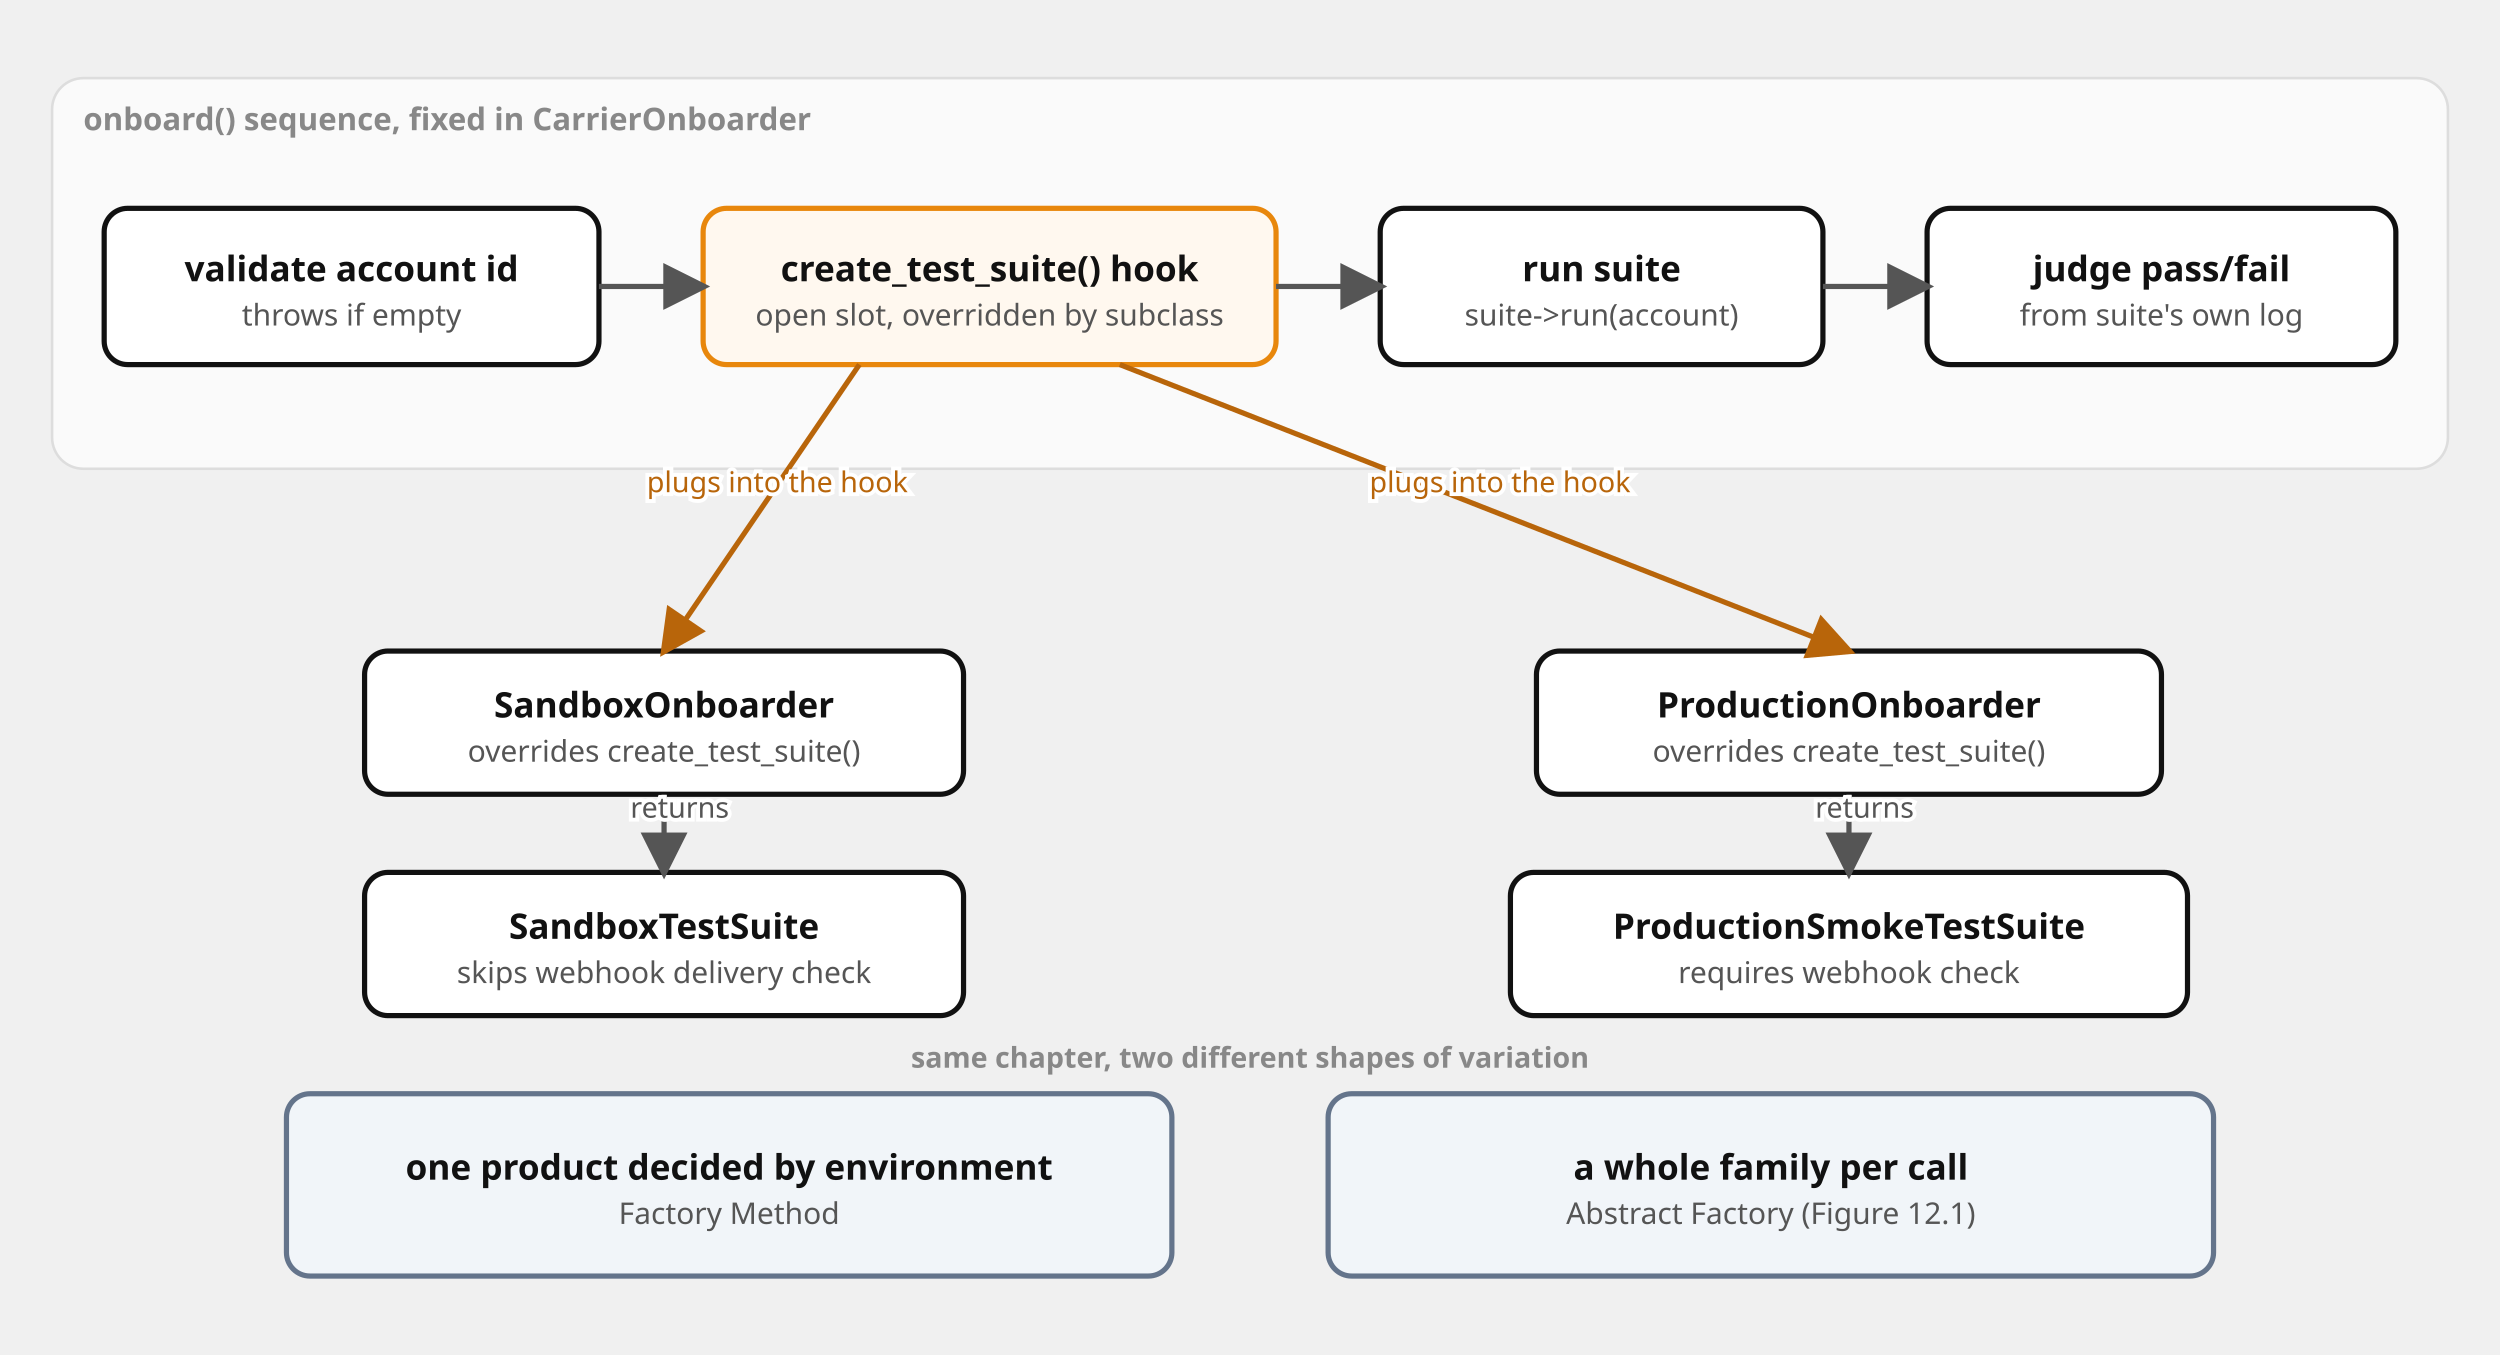
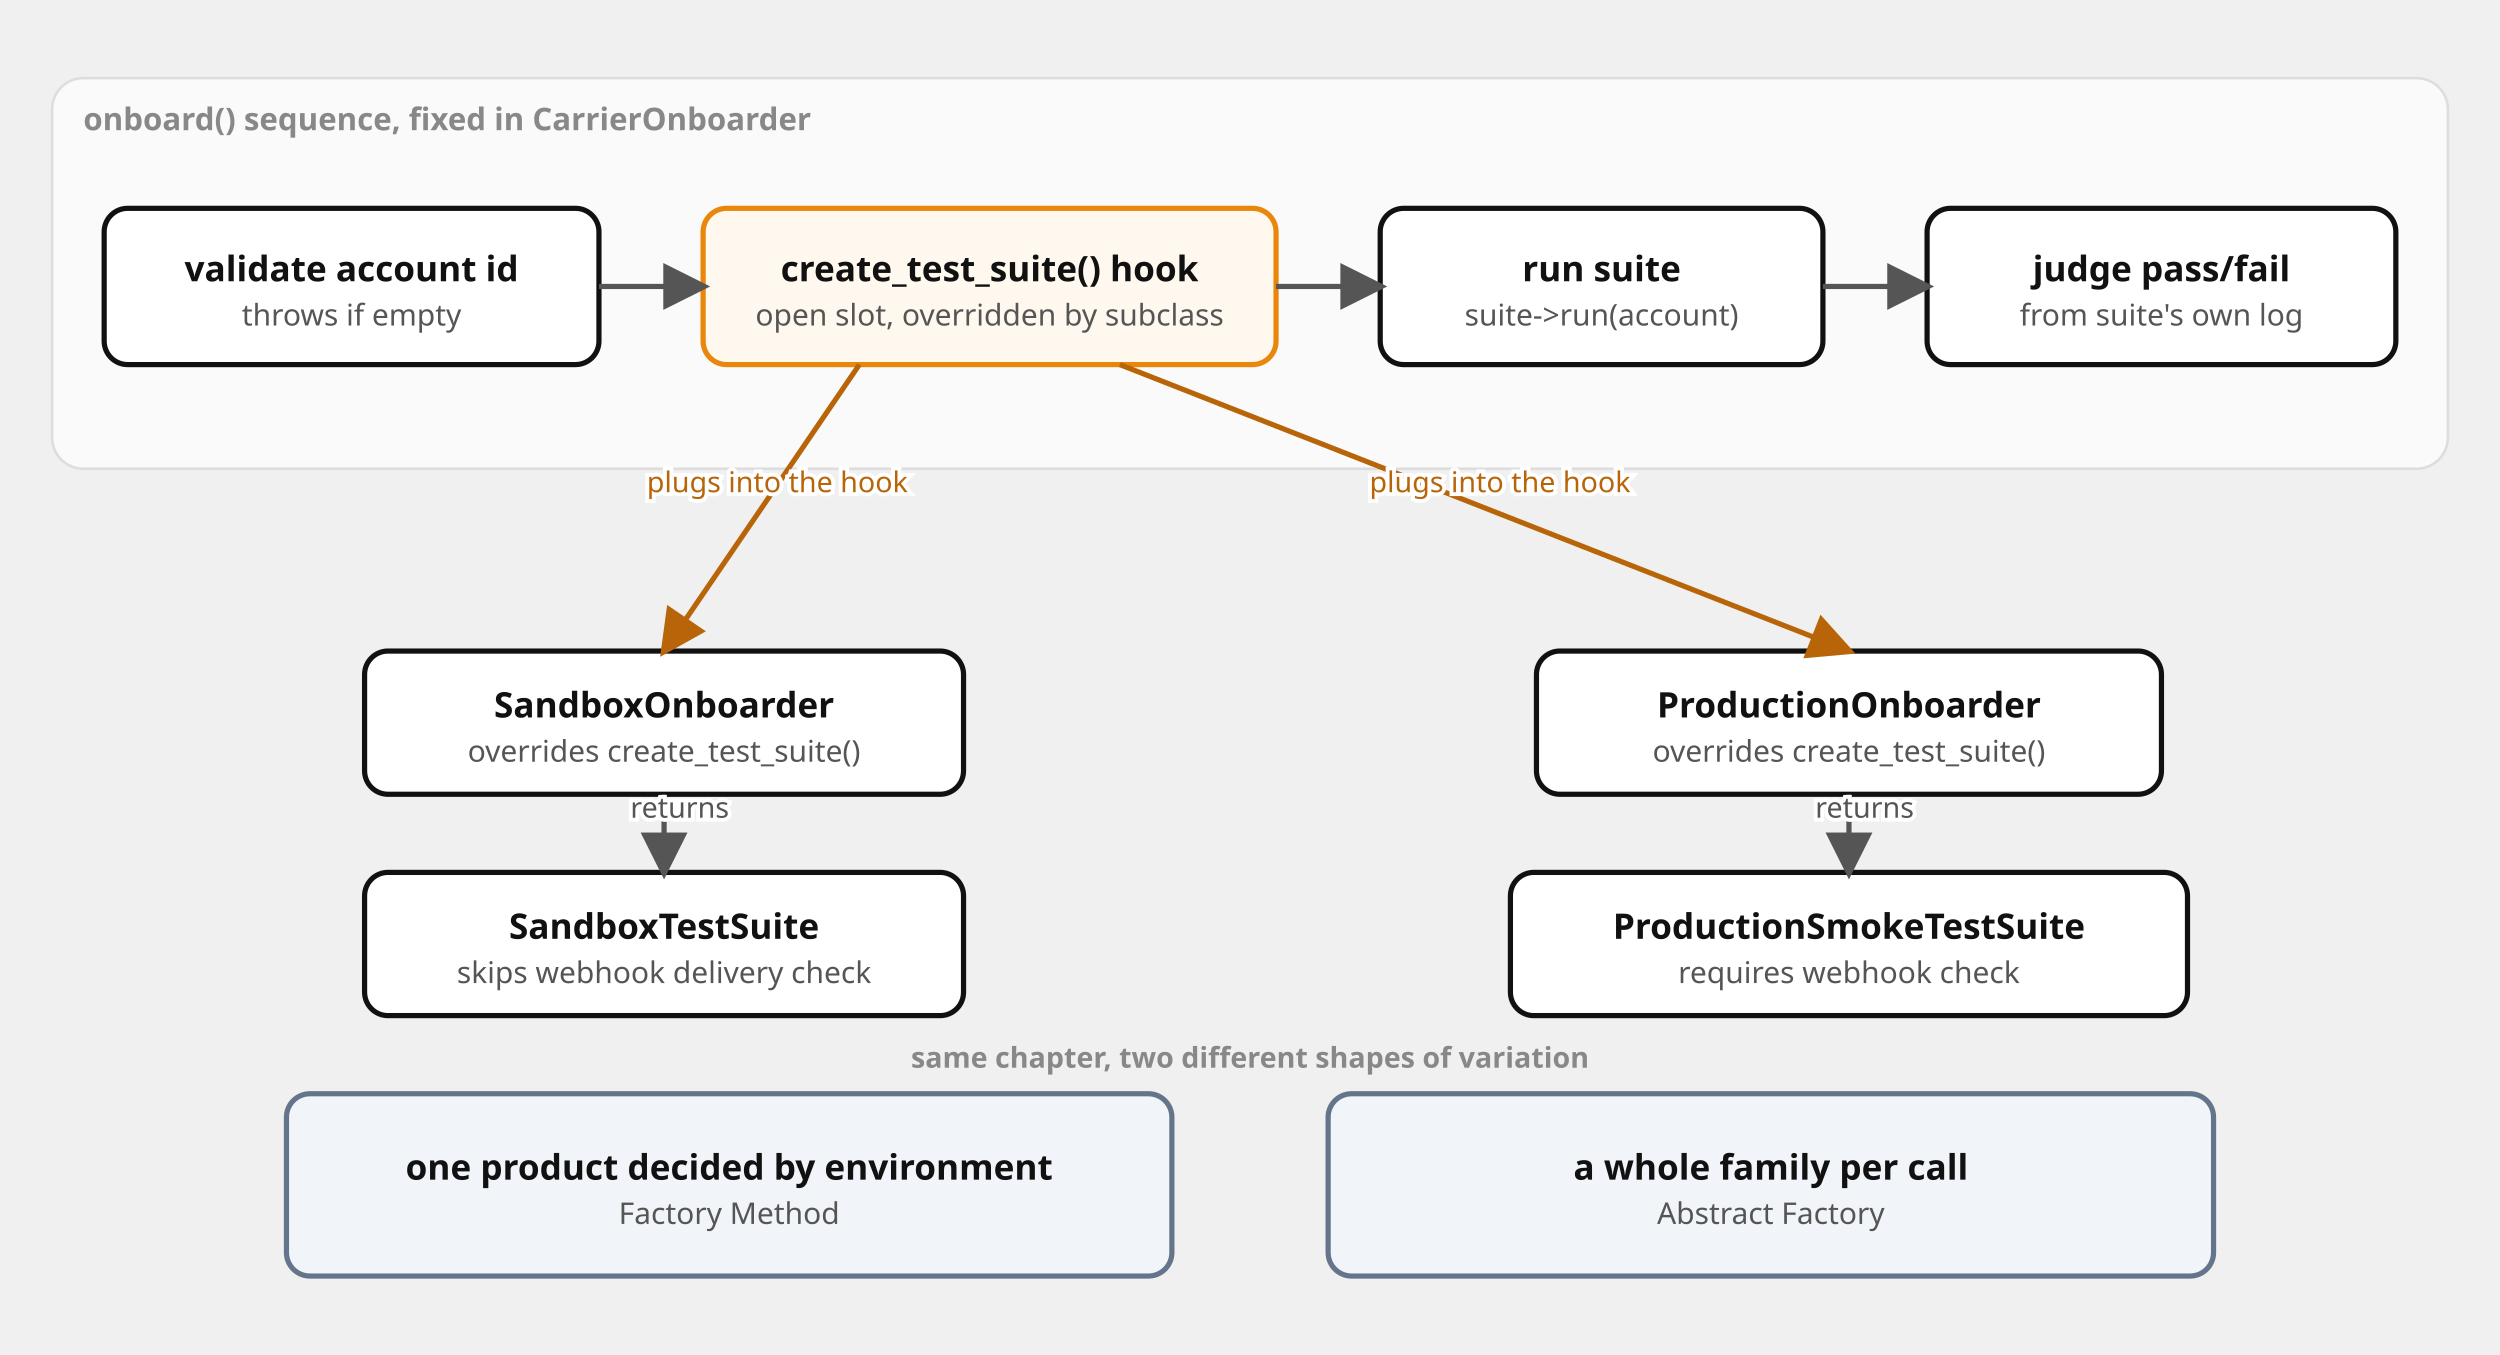
<svg xmlns="http://www.w3.org/2000/svg" viewBox="0 0 960 520" font-family="'Red Hat Text', system-ui, sans-serif" role="img">
  <defs>
    <marker id="a" viewBox="0 0 10 10" refX="8.5" refY="5" markerWidth="9" markerHeight="9" orient="auto-start-reverse">
      <path d="M0,0 L10,5 L0,10 z" fill="#555" />
    </marker>
    <marker id="am" viewBox="0 0 10 10" refX="8.5" refY="5" markerWidth="9" markerHeight="9" orient="auto-start-reverse">
      <path d="M0,0 L10,5 L0,10 z" fill="#b8650a" />
    </marker>
  </defs>
  <rect x="20" y="30" width="920" height="150" rx="12" fill="#fafafa" stroke="#ddd" />
  <text x="32" y="50" font-size="12" font-weight="700" fill="#888">onboard() sequence, fixed in CarrierOnboarder</text>
  <rect x="40" y="80" width="190" height="60" rx="9" fill="#ffffff" stroke="#111111" stroke-width="2" />
  <text x="135.0" y="108.0" font-size="13.5" font-weight="700" fill="#111111" text-anchor="middle">validate account id</text>
  <text x="135.0" y="125.0" font-size="11.5" fill="#555555" text-anchor="middle">throws if empty</text>
  <rect x="270" y="80" width="220" height="60" rx="9" fill="#fff8ef" stroke="#e8870c" stroke-width="2" />
  <text x="380.0" y="108.0" font-size="13.5" font-weight="700" fill="#111111" text-anchor="middle">create_test_suite() hook</text>
  <text x="380.0" y="125.0" font-size="11.5" fill="#555555" text-anchor="middle">open slot, overridden by subclass</text>
  <rect x="530" y="80" width="170" height="60" rx="9" fill="#ffffff" stroke="#111111" stroke-width="2" />
  <text x="615.0" y="108.0" font-size="13.5" font-weight="700" fill="#111111" text-anchor="middle">run suite</text>
  <text x="615.0" y="125.0" font-size="11.5" fill="#555555" text-anchor="middle">suite-&gt;run(account)</text>
  <rect x="740" y="80" width="180" height="60" rx="9" fill="#ffffff" stroke="#111111" stroke-width="2" />
  <text x="830.0" y="108.0" font-size="13.5" font-weight="700" fill="#111111" text-anchor="middle">judge pass/fail</text>
  <text x="830.0" y="125.0" font-size="11.5" fill="#555555" text-anchor="middle">from suite's own log</text>
  <rect x="140" y="250" width="230" height="55" rx="9" fill="#ffffff" stroke="#111111" stroke-width="2" />
  <text x="255.0" y="275.5" font-size="13.5" font-weight="700" fill="#111111" text-anchor="middle">SandboxOnboarder</text>
  <text x="255.0" y="292.5" font-size="11.5" fill="#555555" text-anchor="middle">overrides create_test_suite()</text>
  <rect x="140" y="335" width="230" height="55" rx="9" fill="#ffffff" stroke="#111111" stroke-width="2" />
  <text x="255.0" y="360.5" font-size="13.5" font-weight="700" fill="#111111" text-anchor="middle">SandboxTestSuite</text>
  <text x="255.0" y="377.5" font-size="11.5" fill="#555555" text-anchor="middle">skips webhook delivery check</text>
  <rect x="590" y="250" width="240" height="55" rx="9" fill="#ffffff" stroke="#111111" stroke-width="2" />
  <text x="710.0" y="275.5" font-size="13.5" font-weight="700" fill="#111111" text-anchor="middle">ProductionOnboarder</text>
  <text x="710.0" y="292.5" font-size="11.5" fill="#555555" text-anchor="middle">overrides create_test_suite()</text>
  <rect x="580" y="335" width="260" height="55" rx="9" fill="#ffffff" stroke="#111111" stroke-width="2" />
  <text x="710.0" y="360.5" font-size="13.5" font-weight="700" fill="#111111" text-anchor="middle">ProductionSmokeTestSuite</text>
  <text x="710.0" y="377.5" font-size="11.5" fill="#555555" text-anchor="middle">requires webhook check</text>
  <rect x="110" y="420" width="340" height="70" rx="9" fill="#f1f5f9" stroke="#64748b" stroke-width="2" />
  <text x="280.0" y="453.0" font-size="13.5" font-weight="700" fill="#111111" text-anchor="middle">one product decided by environment</text>
  <text x="280.0" y="470.0" font-size="11.5" fill="#555555" text-anchor="middle">Factory Method</text>
  <rect x="510" y="420" width="340" height="70" rx="9" fill="#f1f5f9" stroke="#64748b" stroke-width="2" />
  <text x="680.0" y="453.0" font-size="13.5" font-weight="700" fill="#111111" text-anchor="middle">a whole family per call</text>
-   <text x="680.0" y="470.0" font-size="11.5" fill="#555555" text-anchor="middle">Abstract Factory (Figure 12.1)</text>
+   <text x="680.0" y="470.0" font-size="11.5" fill="#555555" text-anchor="middle">Abstract Factory</text>
  <path d="M230,110 L270,110" fill="none" stroke="#555" stroke-width="2" marker-end="url(#a)" />
  <path d="M490,110 L530,110" fill="none" stroke="#555" stroke-width="2" marker-end="url(#a)" />
  <path d="M700,110 L740,110" fill="none" stroke="#555" stroke-width="2" marker-end="url(#a)" />
  <path d="M330,140 L255,250" fill="none" stroke="#b8650a" stroke-width="2" marker-end="url(#am)" />
  <text x="298.5" y="189.0" font-size="11" fill="#ffffff" stroke="#ffffff" stroke-width="3" paint-order="stroke" text-anchor="middle">plugs into the hook</text>
  <text x="298.5" y="189.0" font-size="11" fill="#b8650a" text-anchor="middle">plugs into the hook</text>
  <path d="M430,140 L710,250" fill="none" stroke="#b8650a" stroke-width="2" marker-end="url(#am)" />
  <text x="576.0" y="189.0" font-size="11" fill="#ffffff" stroke="#ffffff" stroke-width="3" paint-order="stroke" text-anchor="middle">plugs into the hook</text>
  <text x="576.0" y="189.0" font-size="11" fill="#b8650a" text-anchor="middle">plugs into the hook</text>
  <path d="M255,305 L255,335" fill="none" stroke="#555" stroke-width="2" marker-end="url(#a)" />
  <text x="261.0" y="314.0" font-size="11" fill="#ffffff" stroke="#ffffff" stroke-width="3" paint-order="stroke" text-anchor="middle">returns</text>
  <text x="261.0" y="314.0" font-size="11" fill="#555" text-anchor="middle">returns</text>
  <path d="M710,305 L710,335" fill="none" stroke="#555" stroke-width="2" marker-end="url(#a)" />
  <text x="716.0" y="314.0" font-size="11" fill="#ffffff" stroke="#ffffff" stroke-width="3" paint-order="stroke" text-anchor="middle">returns</text>
  <text x="716.0" y="314.0" font-size="11" fill="#555" text-anchor="middle">returns</text>
  <text x="480" y="410" font-size="11" fill="#888888" text-anchor="middle" font-weight="700">same chapter, two different shapes of variation</text>
</svg>
